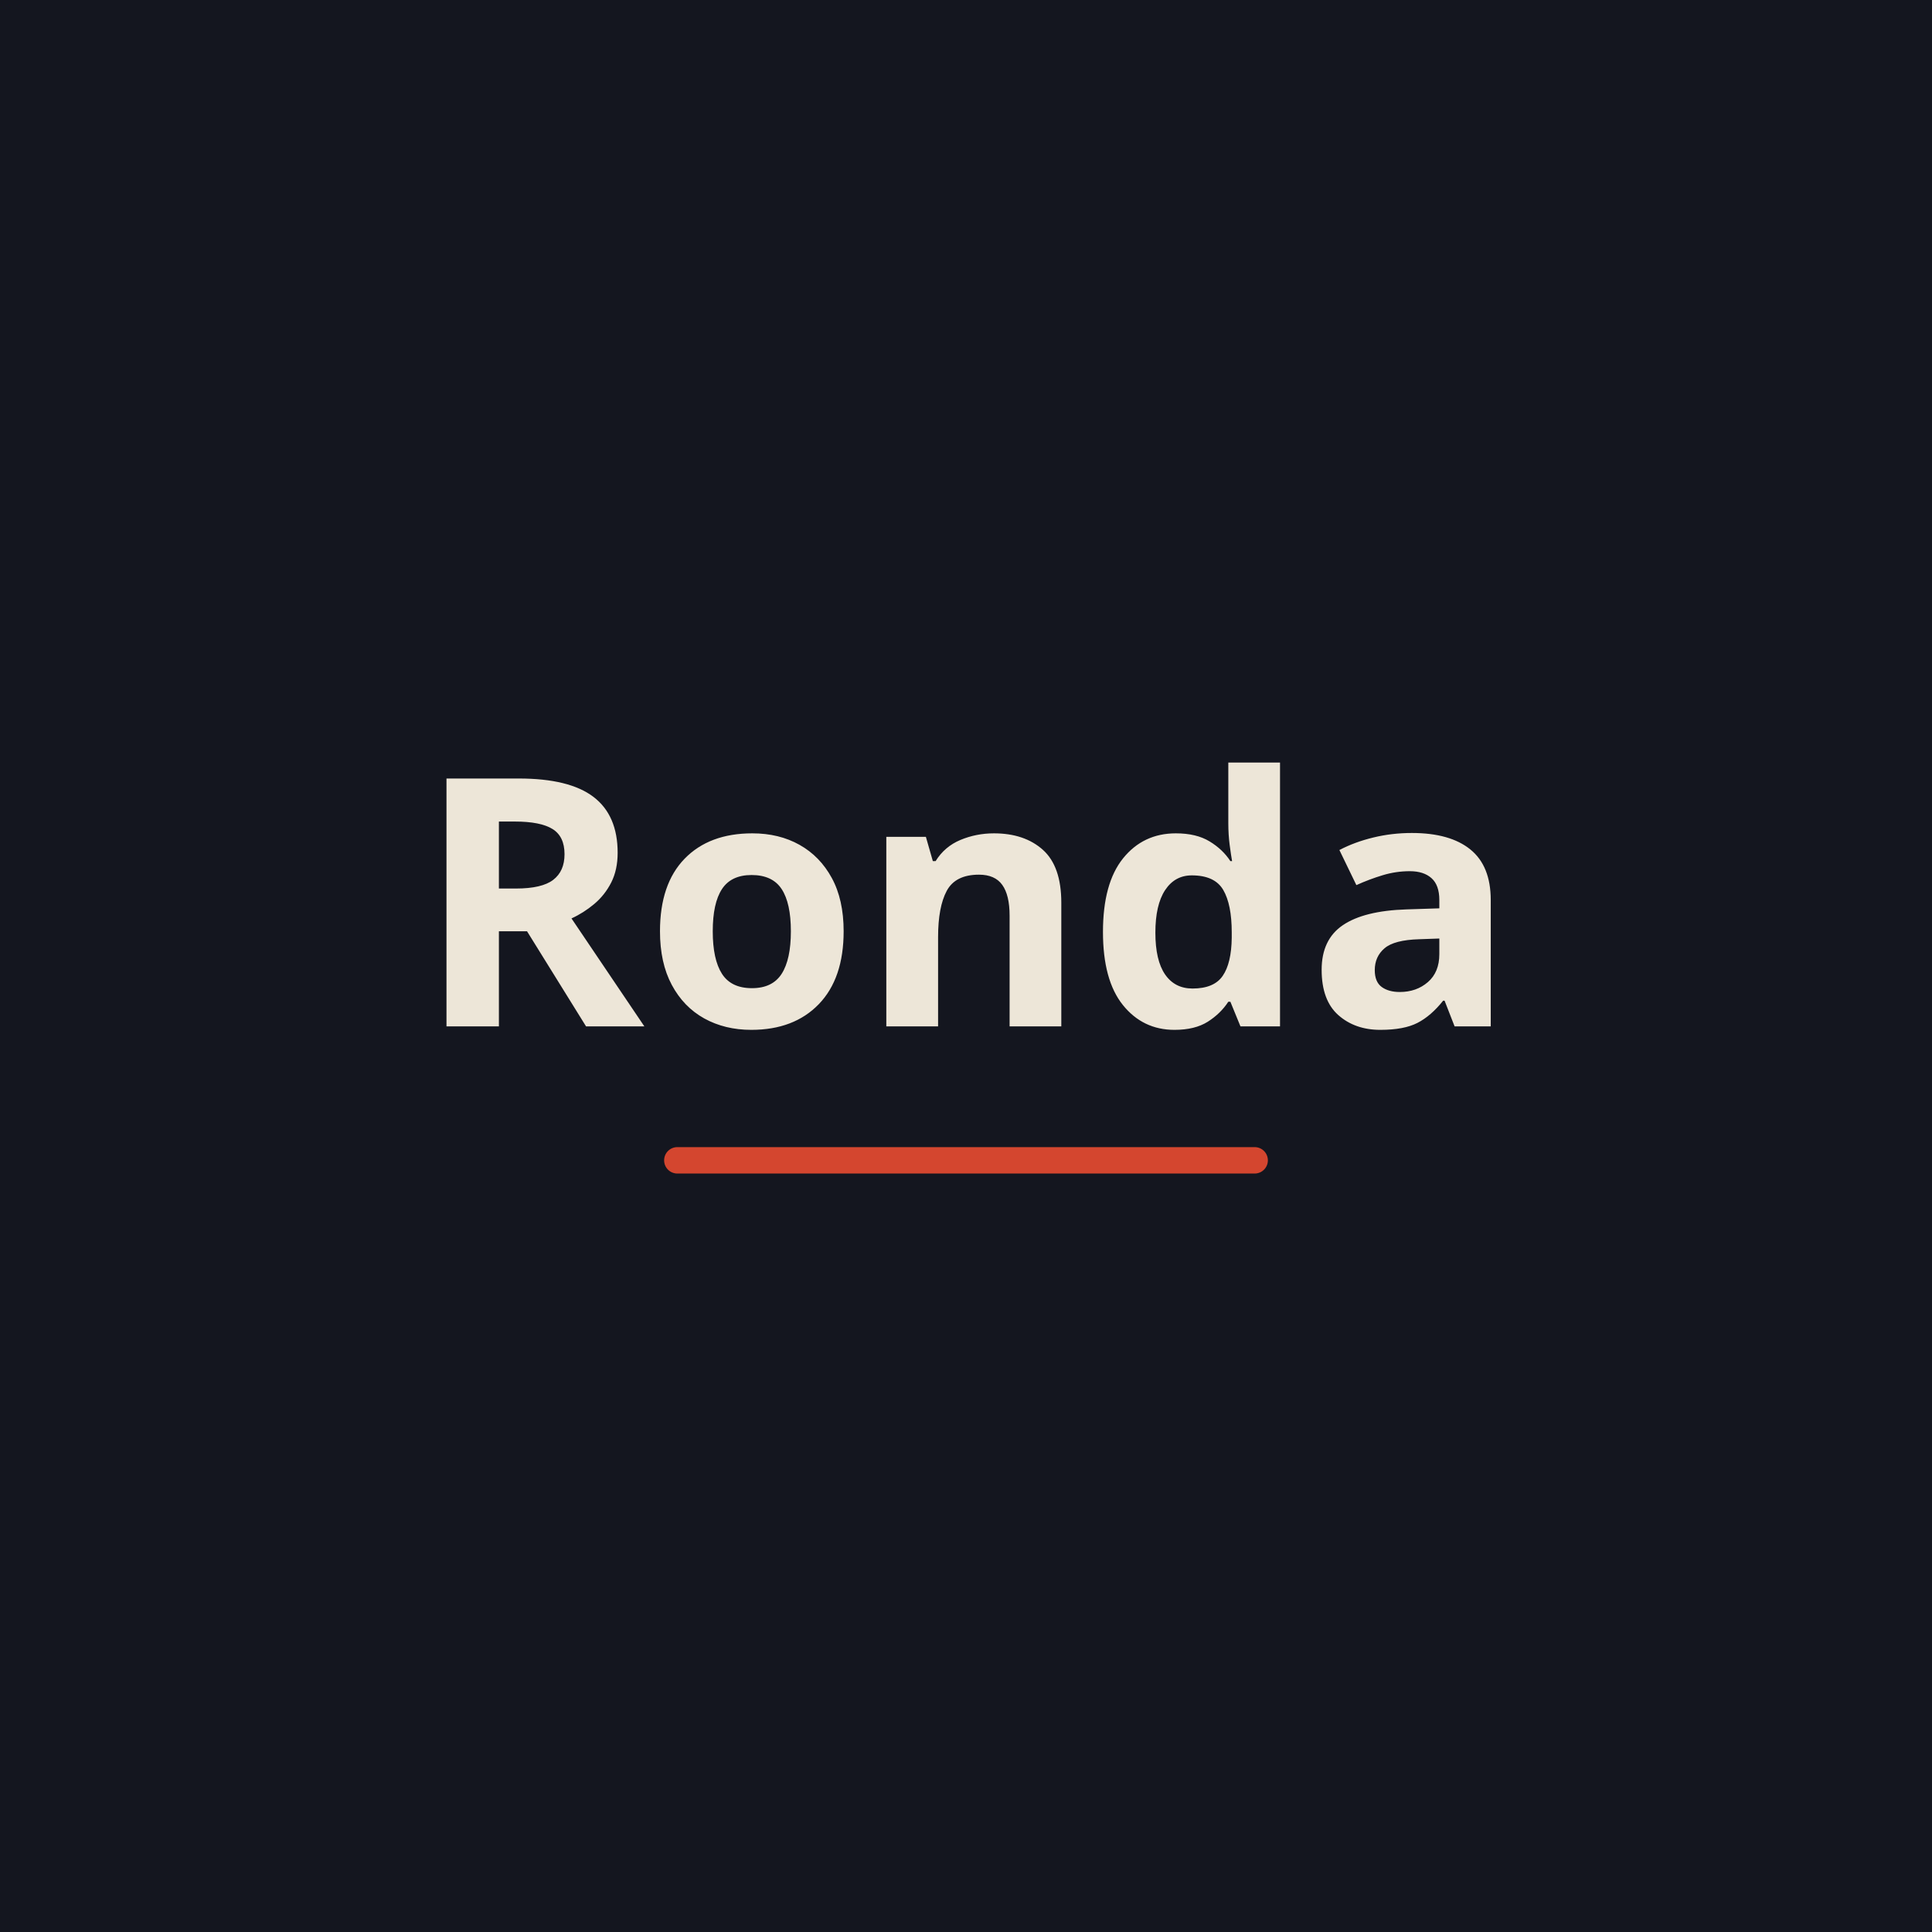
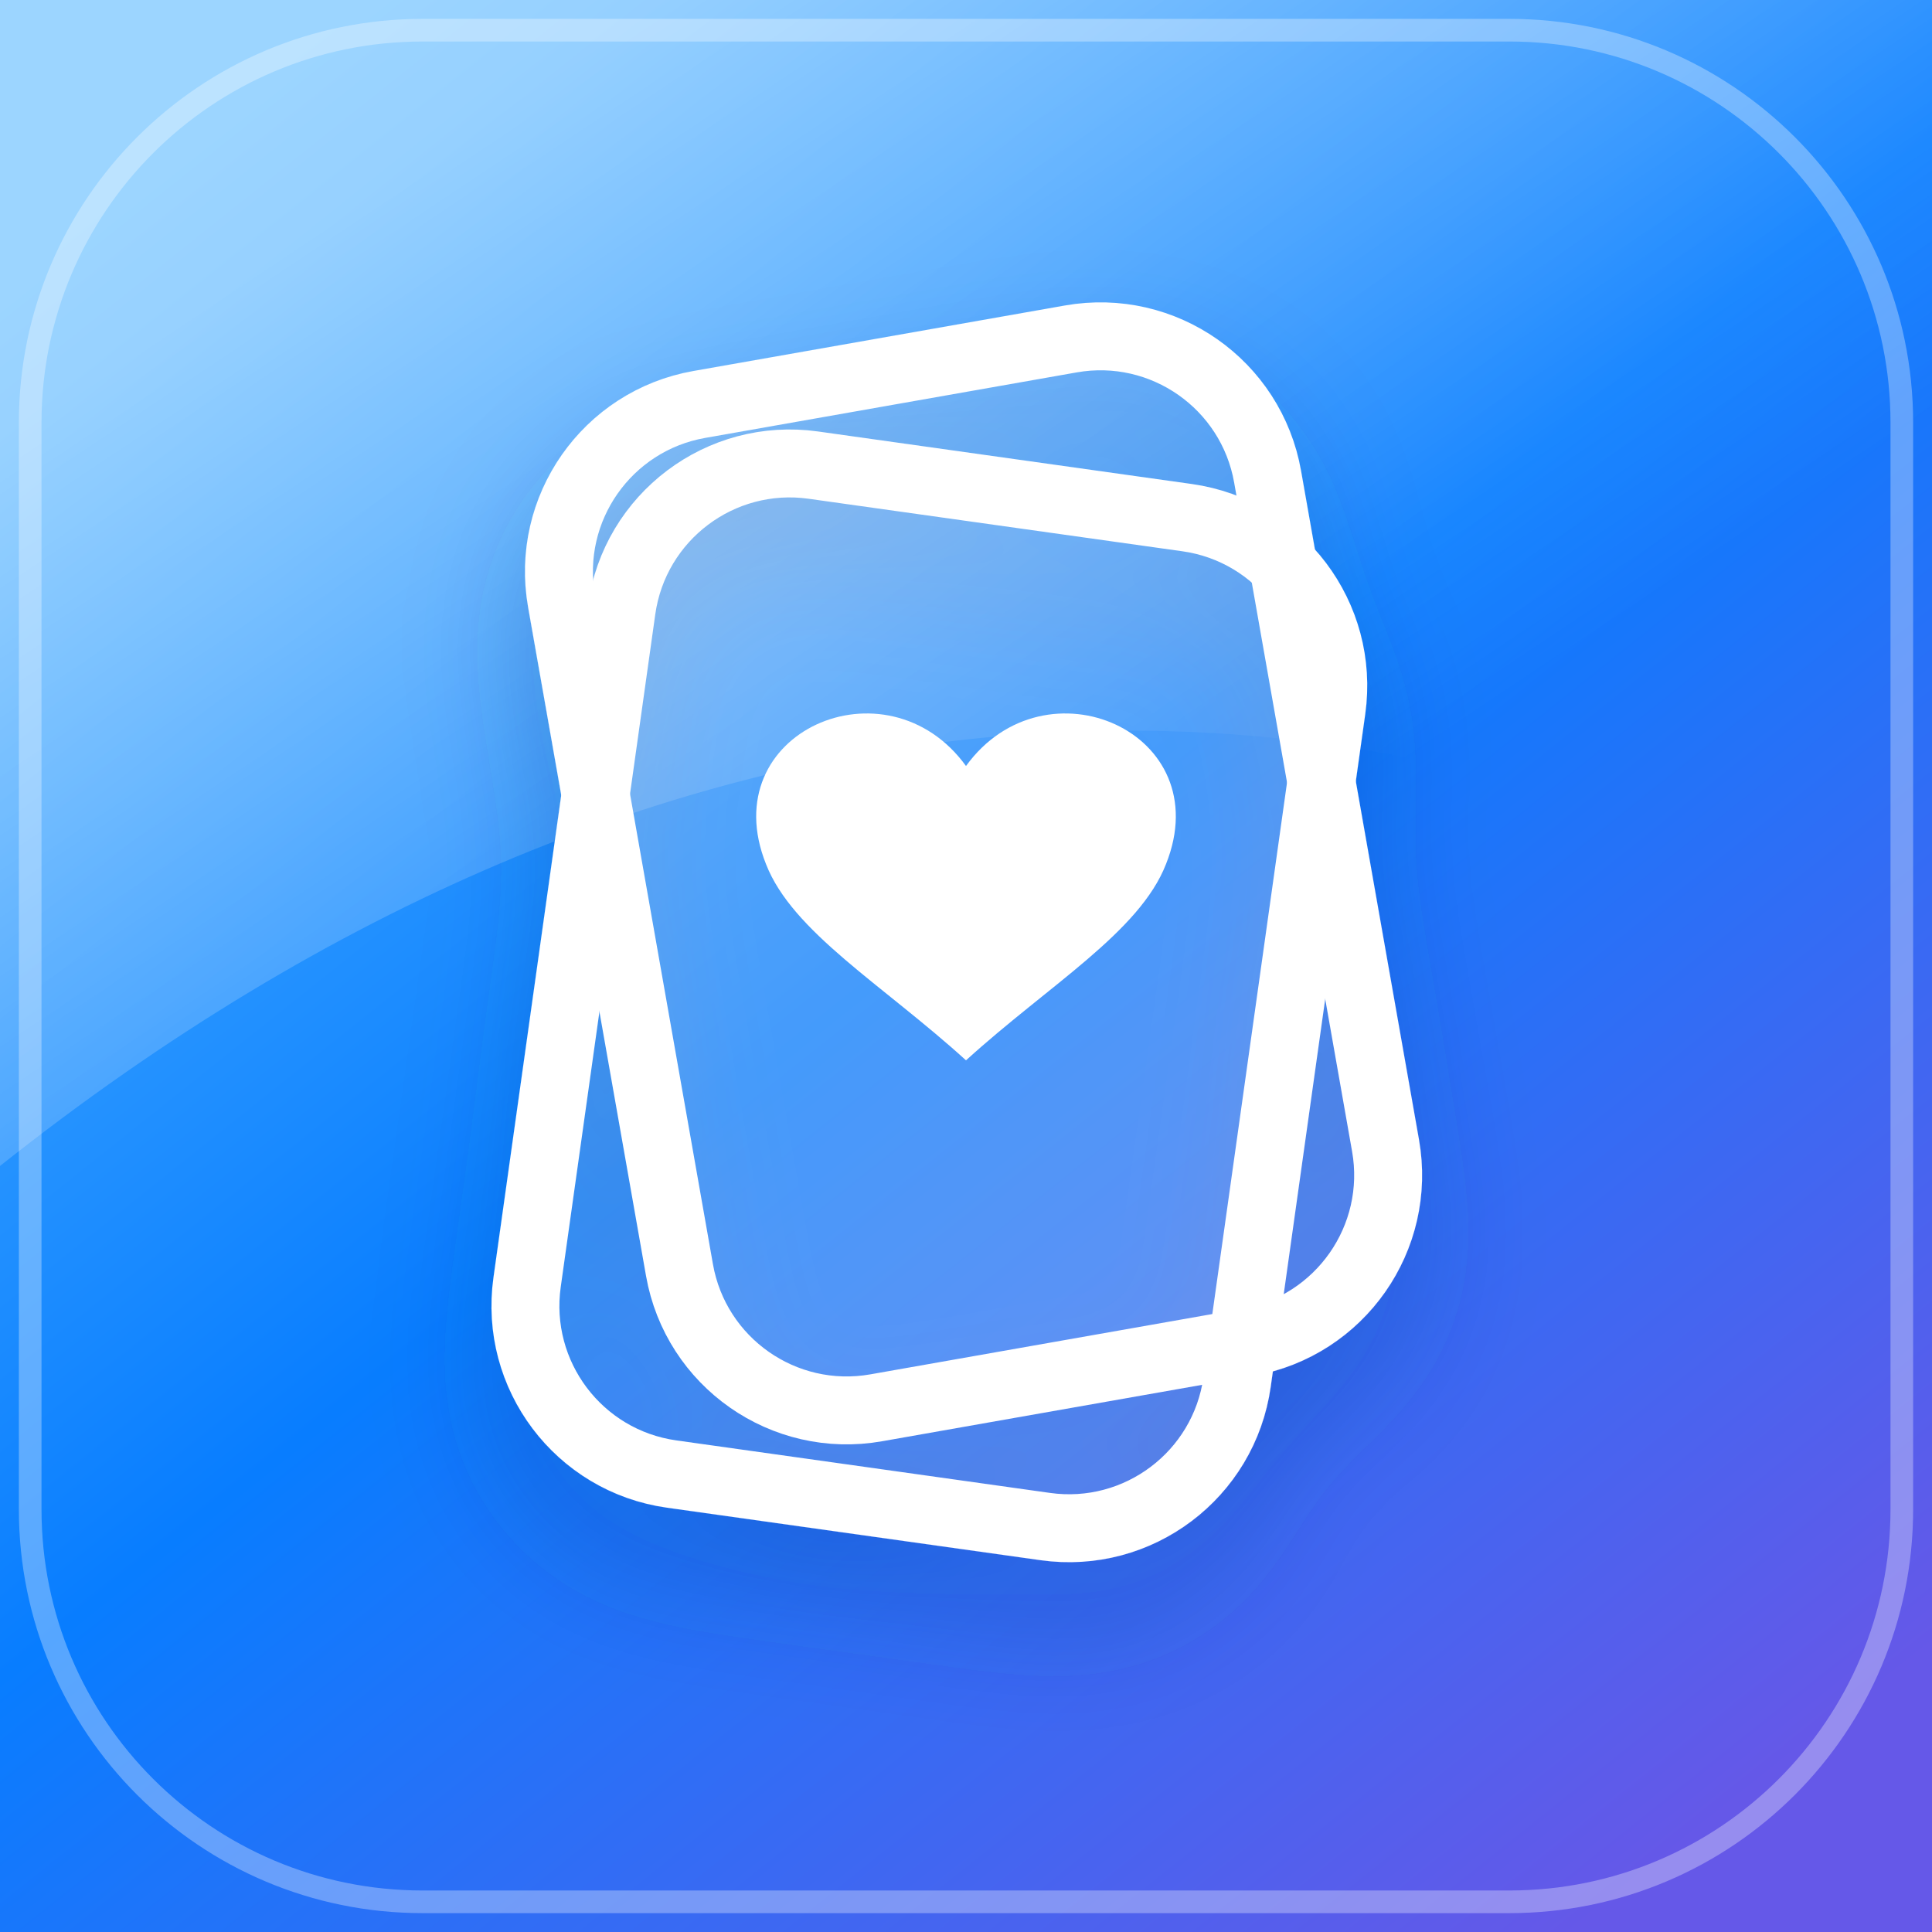
- <svg xmlns="http://www.w3.org/2000/svg" viewBox="0 0 512 512">
-   <rect width="512" height="512" fill="#14161F" />
-   <text x="256" y="272" text-anchor="middle" font-family="'Familjen Grotesk','Poppins',sans-serif" font-weight="700" font-size="92" fill="#EDE6D8">Ronda</text>
-   <rect x="176" y="304" width="160" height="7" rx="3.5" fill="#D4462F" />
+ <svg xmlns="http://www.w3.org/2000/svg" width="512" height="512" viewBox="0 0 512 512">
+   <defs>
+     <linearGradient id="bg" x1="70" y1="20" x2="445" y2="490" gradientUnits="userSpaceOnUse">
+       <stop stop-color="#55B7FF" />
+       <stop offset="0.48" stop-color="#087DFF" />
+       <stop offset="1" stop-color="#6558E8" />
+     </linearGradient>
+     <linearGradient id="shine" x1="100" y1="50" x2="320" y2="380" gradientUnits="userSpaceOnUse">
+       <stop stop-color="white" stop-opacity="0.42" />
+       <stop offset="0.7" stop-color="white" stop-opacity="0" />
+     </linearGradient>
+     <filter id="shadow" x="-30%" y="-30%" width="160%" height="180%">
+       <feDropShadow dx="0" dy="18" stdDeviation="15" flood-color="#0C3B8F" flood-opacity="0.28" />
+     </filter>
+   </defs>
+   <rect width="512" height="512" fill="url(#bg)" />
+   <rect x="8" y="8" width="496" height="496" rx="104" fill="none" stroke="white" stroke-opacity="0.32" stroke-width="6" />
+   <path d="M0 0H512V256C360 162 175 170 0 309V0Z" fill="url(#shine)" />
+   <g filter="url(#shadow)" fill="#FFFFFF" fill-opacity="0.12" stroke="white" stroke-width="18" stroke-linejoin="round">
+     <rect x="141" y="115" width="190" height="270" rx="45" transform="rotate(-10 141 115)" />
+     <rect x="171" y="117" width="190" height="270" rx="45" transform="rotate(8 171 117)" />
+   </g>
+   <path d="M256 203C277 174 323 194 309 229C302 247 278 261 256 281C234 261 210 247 203 229C189 194 235 174 256 203Z" fill="white" />
</svg>
